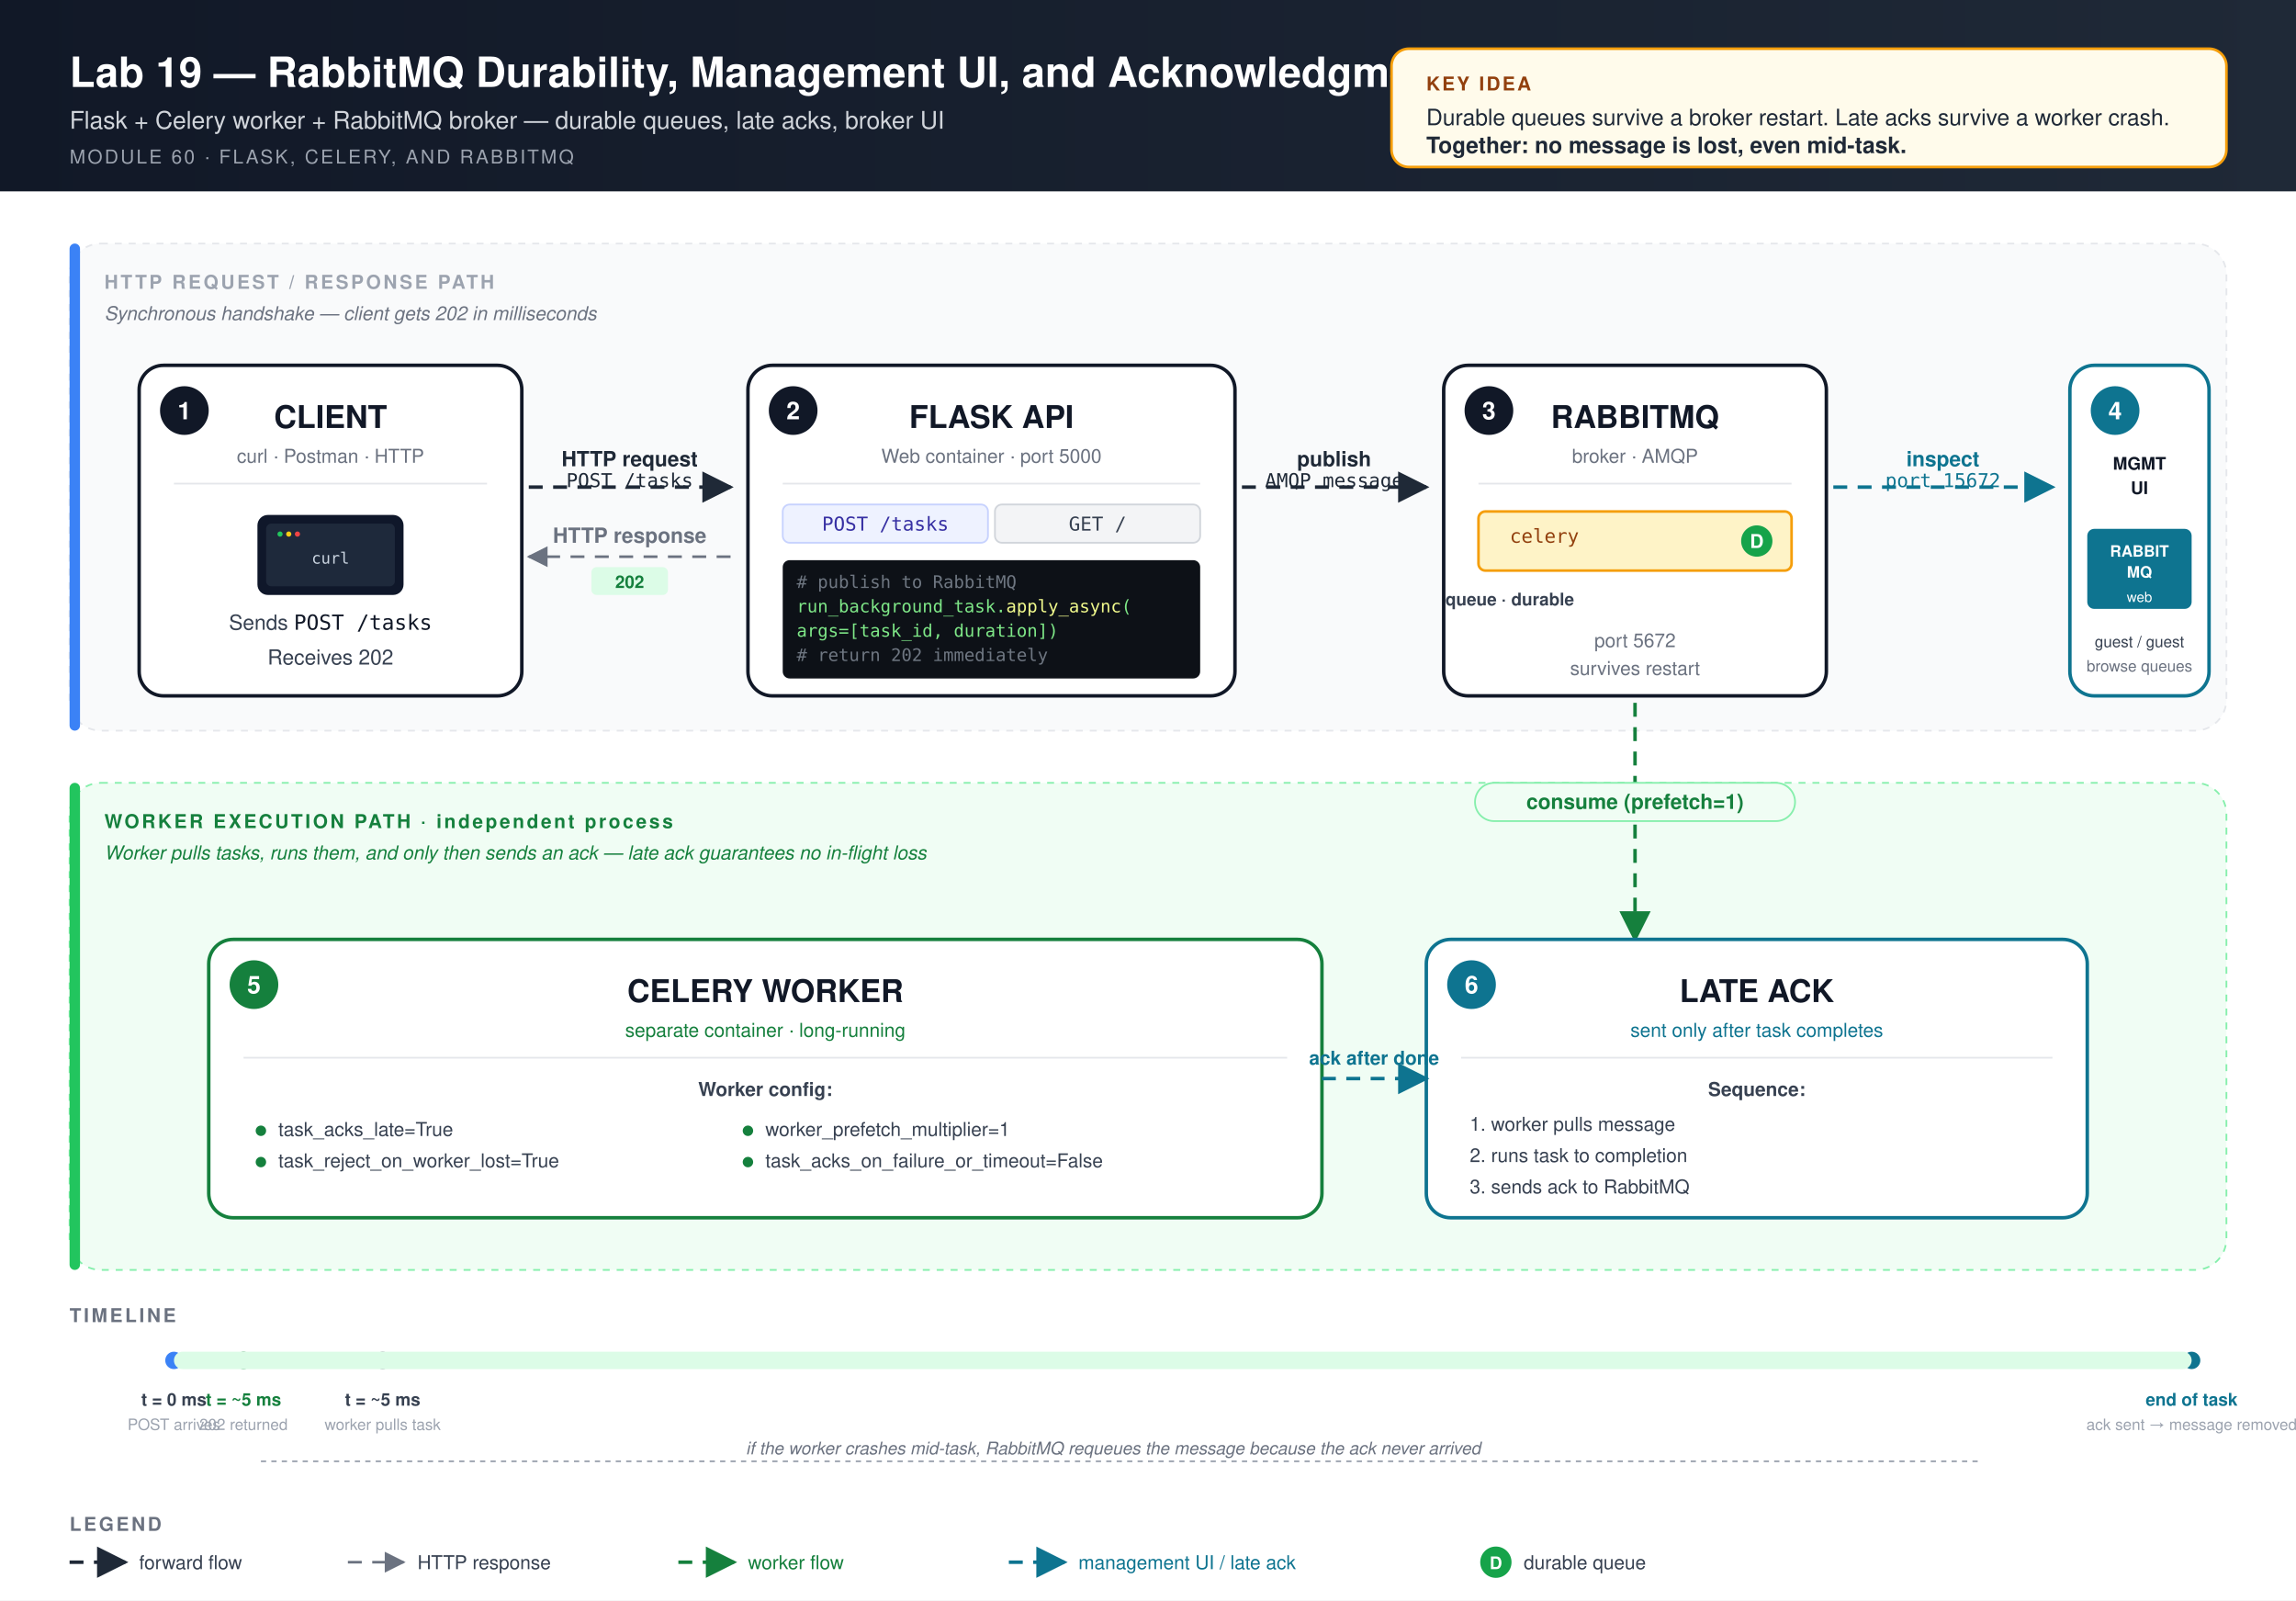
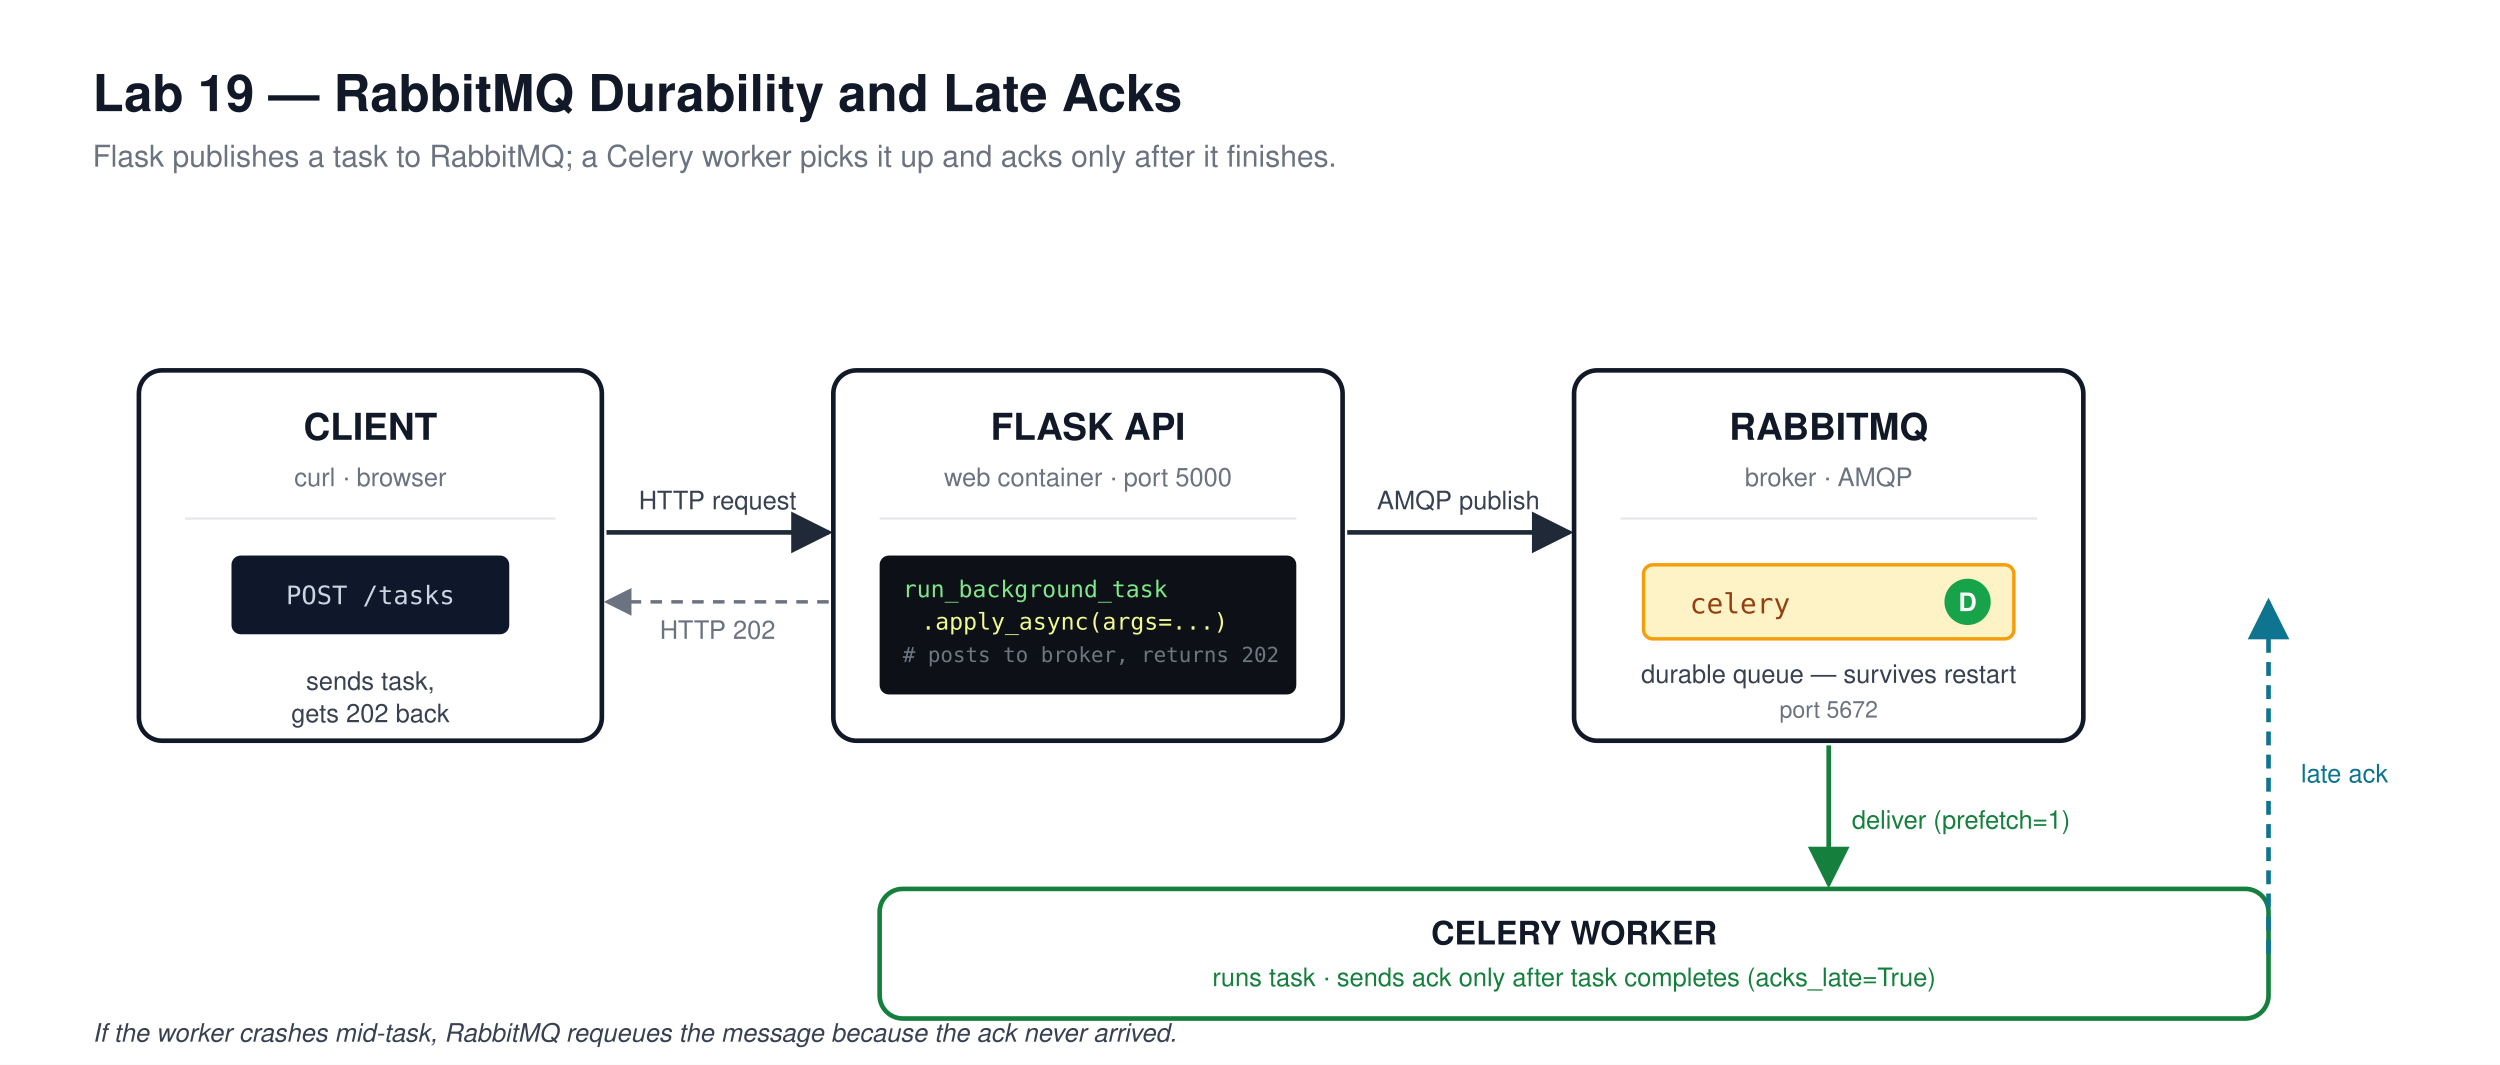
- <svg xmlns="http://www.w3.org/2000/svg" viewBox="0 0 1320 920" font-family="Helvetica, Arial, sans-serif">
+ <svg xmlns="http://www.w3.org/2000/svg" viewBox="0 0 1080 460" font-family="Helvetica, Arial, sans-serif">
+   <rect width="1080" height="460" fill="#ffffff" />
+   <text x="40" y="48" font-size="22" font-weight="700" fill="#111827">Lab 19 — RabbitMQ Durability and Late Acks</text>
+   <text x="40" y="72" font-size="13" fill="#6b7280">Flask publishes a task to RabbitMQ; a Celery worker picks it up and acks only after it finishes.</text>
+   <g>
+     <rect x="60" y="160" width="200" height="160" rx="10" fill="#ffffff" stroke="#111827" stroke-width="2" />
+     <text x="160" y="190" text-anchor="middle" font-size="16" font-weight="700" fill="#111827">CLIENT</text>
+     <text x="160" y="210" text-anchor="middle" font-size="11" fill="#6b7280">curl · browser</text>
+     <line x1="80" y1="224" x2="240" y2="224" stroke="#e5e7eb" stroke-width="1" />
+     <rect x="100" y="240" width="120" height="34" rx="4" fill="#0f172a" />
+     <text x="160" y="261" text-anchor="middle" font-size="11" font-family="Menlo, Consolas, monospace" fill="#cbd5e1">POST /tasks</text>
+     <text x="160" y="298" text-anchor="middle" font-size="11" fill="#374151">sends task,</text>
+     <text x="160" y="312" text-anchor="middle" font-size="11" fill="#374151">gets 202 back</text>
+   </g>
+   <line x1="262" y1="230" x2="358" y2="230" stroke="#1f2937" stroke-width="2" marker-end="url(#a)" />
+   <text x="310" y="220" text-anchor="middle" font-size="11" fill="#374151">HTTP request</text>
+   <line x1="358" y1="260" x2="262" y2="260" stroke="#6b7280" stroke-width="1.5" stroke-dasharray="5 4" marker-end="url(#ar)" />
+   <text x="310" y="276" text-anchor="middle" font-size="11" fill="#6b7280">HTTP 202</text>
+   <g>
+     <rect x="360" y="160" width="220" height="160" rx="10" fill="#ffffff" stroke="#111827" stroke-width="2" />
+     <text x="470" y="190" text-anchor="middle" font-size="16" font-weight="700" fill="#111827">FLASK API</text>
+     <text x="470" y="210" text-anchor="middle" font-size="11" fill="#6b7280">web container · port 5000</text>
+     <line x1="380" y1="224" x2="560" y2="224" stroke="#e5e7eb" stroke-width="1" />
+     <rect x="380" y="240" width="180" height="60" rx="4" fill="#0d1117" />
+     <text x="390" y="258" font-size="10" font-family="Menlo, Consolas, monospace" fill="#7ee787">run_background_task</text>
+     <text x="398" y="272" font-size="10" font-family="Menlo, Consolas, monospace" fill="#f1fa8c">  .apply_async(args=...)</text>
+     <text x="390" y="286" font-size="9" font-family="Menlo, Consolas, monospace" fill="#6e7681"># posts to broker, returns 202</text>
+   </g>
+   <line x1="582" y1="230" x2="678" y2="230" stroke="#1f2937" stroke-width="2" marker-end="url(#a)" />
+   <text x="630" y="220" text-anchor="middle" font-size="11" fill="#374151">AMQP publish</text>
+   <g>
+     <rect x="680" y="160" width="220" height="160" rx="10" fill="#ffffff" stroke="#111827" stroke-width="2" />
+     <text x="790" y="190" text-anchor="middle" font-size="16" font-weight="700" fill="#111827">RABBITMQ</text>
+     <text x="790" y="210" text-anchor="middle" font-size="11" fill="#6b7280">broker · AMQP</text>
+     <line x1="700" y1="224" x2="880" y2="224" stroke="#e5e7eb" stroke-width="1" />
+     <rect x="710" y="244" width="160" height="32" rx="4" fill="#fef3c7" stroke="#f59e0b" stroke-width="1.5" />
+     <text x="730" y="265" font-size="12" font-family="Menlo, Consolas, monospace" fill="#92400e">celery</text>
+     <circle cx="850" cy="260" r="10" fill="#16a34a" />
+     <text x="850" y="264" text-anchor="middle" font-size="11" font-weight="700" fill="#ffffff">D</text>
+     <text x="790" y="295" text-anchor="middle" font-size="11" fill="#374151">durable queue — survives restart</text>
+     <text x="790" y="310" text-anchor="middle" font-size="10" fill="#6b7280">port 5672</text>
+   </g>
+   <line x1="790" y1="322" x2="790" y2="382" stroke="#15803d" stroke-width="2" marker-end="url(#ag)" />
+   <text x="800" y="358" font-size="11" fill="#15803d">deliver (prefetch=1)</text>
+   <g>
+     <rect x="380" y="384" width="600" height="56" rx="10" fill="#ffffff" stroke="#15803d" stroke-width="2" />
+     <text x="680" y="408" text-anchor="middle" font-size="14" font-weight="700" fill="#111827">CELERY WORKER</text>
+     <text x="680" y="426" text-anchor="middle" font-size="11" fill="#15803d">runs task · sends ack only after task completes (acks_late=True)</text>
+   </g>
+   <line x1="980" y1="412" x2="980" y2="260" stroke="#0e7490" stroke-width="2" stroke-dasharray="6 4" marker-end="url(#am)" />
+   <text x="994" y="338" font-size="11" fill="#0e7490">late ack</text>
+   <text x="40" y="450" font-size="11" fill="#374151" font-style="italic">
+     If the worker crashes mid-task, RabbitMQ requeues the message because the ack never arrived.
+   </text>
  <defs>
-     <style type="text/css">
-       @keyframes dashFlow {
-         to { stroke-dashoffset: -28; }
-       }
-       .flow {
-         stroke-dasharray: 8 6;
-         animation: dashFlow 1s linear infinite;
-       }
-       @keyframes pulse {
-         0%, 100% { opacity: 1; }
-         50% { opacity: 0.3; }
-       }
-       .pulse-dot { animation: pulse 1.4s ease-in-out infinite; }
-     </style>
-     <marker id="arrowFwd" viewBox="0 0 10 10" refX="9" refY="5" markerWidth="9" markerHeight="9" orient="auto-start-reverse">
+     <marker id="a" viewBox="0 0 10 10" refX="9" refY="5" markerWidth="9" markerHeight="9" orient="auto-start-reverse">
      <path d="M 0 0 L 10 5 L 0 10 z" fill="#1f2937" />
    </marker>
-     <marker id="arrowRet" viewBox="0 0 10 10" refX="9" refY="5" markerWidth="8" markerHeight="8" orient="auto-start-reverse">
+     <marker id="ar" viewBox="0 0 10 10" refX="9" refY="5" markerWidth="8" markerHeight="8" orient="auto-start-reverse">
      <path d="M 0 0 L 10 5 L 0 10 z" fill="#6b7280" />
    </marker>
-     <marker id="arrowBg" viewBox="0 0 10 10" refX="9" refY="5" markerWidth="9" markerHeight="9" orient="auto-start-reverse">
+     <marker id="ag" viewBox="0 0 10 10" refX="9" refY="5" markerWidth="9" markerHeight="9" orient="auto-start-reverse">
      <path d="M 0 0 L 10 5 L 0 10 z" fill="#15803d" />
    </marker>
-     <marker id="arrowMgmt" viewBox="0 0 10 10" refX="9" refY="5" markerWidth="9" markerHeight="9" orient="auto-start-reverse">
+     <marker id="am" viewBox="0 0 10 10" refX="9" refY="5" markerWidth="9" markerHeight="9" orient="auto-start-reverse">
      <path d="M 0 0 L 10 5 L 0 10 z" fill="#0e7490" />
    </marker>
-     <linearGradient id="headerGrad" x1="0%" y1="0%" x2="100%" y2="0%">
-       <stop offset="0%" stop-color="#111827" />
-       <stop offset="100%" stop-color="#1f2937" />
-     </linearGradient>
  </defs>
-   <rect width="1320" height="920" fill="#ffffff" />
-   <rect x="0" y="0" width="1320" height="110" fill="url(#headerGrad)" />
-   <text x="40" y="50" font-size="24" font-weight="700" fill="#ffffff">
-     Lab 19 — RabbitMQ Durability, Management UI, and Acknowledgment Policies
-   </text>
-   <text x="40" y="74" font-size="14" fill="#d1d5db">
-     Flask + Celery worker + RabbitMQ broker — durable queues, late acks, broker UI
-   </text>
-   <text x="40" y="94" font-size="11" fill="#9ca3af" letter-spacing="1.2">
-     MODULE 60  ·  FLASK, CELERY, AND RABBITMQ
-   </text>
-   <g>
-     <rect x="800" y="28" width="480" height="68" rx="10" fill="#fffbeb" stroke="#f59e0b" stroke-width="1.5" />
-     <text x="820" y="52" font-size="11" font-weight="700" fill="#92400e" letter-spacing="1.2">KEY IDEA</text>
-     <text x="820" y="72" font-size="13" fill="#1f2937">
-       Durable queues survive a broker restart. Late acks survive a worker crash.
-     </text>
-     <text x="820" y="88" font-size="13" font-weight="600" fill="#1f2937">
-       Together: no message is lost, even mid-task.
-     </text>
-   </g>
-   <rect x="40" y="140" width="1240" height="280" rx="18" fill="#f9fafb" stroke="#e5e7eb" stroke-width="1" stroke-dasharray="4 4" />
-   <text x="60" y="166" font-size="11" font-weight="700" fill="#9ca3af" letter-spacing="1.4">HTTP REQUEST / RESPONSE PATH</text>
-   <rect x="40" y="140" width="6" height="280" rx="3" fill="#3b82f6" />
-   <text x="60" y="184" font-size="11" font-style="italic" fill="#6b7280">
-     Synchronous handshake — client gets 202 in milliseconds
-   </text>
-   <g>
-     <rect x="80" y="210" width="220" height="190" rx="14" fill="#ffffff" stroke="#111827" stroke-width="2" />
-     <circle cx="106" cy="236" r="14" fill="#111827" />
-     <text x="106" y="241" text-anchor="middle" font-size="14" font-weight="700" fill="#ffffff">1</text>
-     <text x="190" y="246" text-anchor="middle" font-size="18" font-weight="700" fill="#111827">CLIENT</text>
-     <text x="190" y="266" text-anchor="middle" font-size="11" fill="#6b7280">curl · Postman · HTTP</text>
-     <line x1="100" y1="278" x2="280" y2="278" stroke="#e5e7eb" stroke-width="1" />
-     <rect x="148" y="296" width="84" height="46" rx="6" fill="#0f172a" />
-     <rect x="153" y="301" width="74" height="36" rx="3" fill="#1e293b" />
-     <circle cx="161" cy="307" r="1.5" fill="#22c55e" />
-     <circle cx="166" cy="307" r="1.5" fill="#facc15" />
-     <circle cx="171" cy="307" r="1.5" fill="#ef4444" />
-     <text x="190" y="324" text-anchor="middle" font-size="9" font-family="Menlo, Consolas, monospace" fill="#cbd5e1">curl</text>
-     <text x="190" y="362" text-anchor="middle" font-size="12" fill="#374151">Sends <tspan font-family="Menlo, Consolas, monospace" fill="#111827">POST /tasks</tspan>
-     </text>
-     <text x="190" y="382" text-anchor="middle" font-size="12" fill="#374151">Receives 202</text>
-   </g>
-   <line class="flow" x1="304" y1="280" x2="420" y2="280" stroke="#1f2937" stroke-width="2" marker-end="url(#arrowFwd)" />
-   <text x="362" y="268" text-anchor="middle" font-size="12" font-weight="600" fill="#1f2937">HTTP request</text>
-   <text x="362" y="280" text-anchor="middle" font-size="11" font-family="Menlo, Consolas, monospace" fill="#1f2937">POST /tasks</text>
-   <line class="flow" x1="420" y1="320" x2="304" y2="320" stroke="#6b7280" stroke-width="1.5" stroke-dasharray="6 4" marker-end="url(#arrowRet)" />
-   <text x="362" y="312" text-anchor="middle" font-size="12" font-weight="600" fill="#6b7280">HTTP response</text>
-   <g>
-     <rect x="340" y="326" width="44" height="16" rx="3" fill="#dcfce7" />
-     <text x="362" y="338" text-anchor="middle" font-size="10" font-weight="700" fill="#15803d">202</text>
-   </g>
-   <g>
-     <rect x="430" y="210" width="280" height="190" rx="14" fill="#ffffff" stroke="#111827" stroke-width="2" />
-     <circle cx="456" cy="236" r="14" fill="#111827" />
-     <text x="456" y="241" text-anchor="middle" font-size="14" font-weight="700" fill="#ffffff">2</text>
-     <text x="570" y="246" text-anchor="middle" font-size="18" font-weight="700" fill="#111827">FLASK API</text>
-     <text x="570" y="266" text-anchor="middle" font-size="11" fill="#6b7280">Web container · port 5000</text>
-     <line x1="450" y1="278" x2="690" y2="278" stroke="#e5e7eb" stroke-width="1" />
-     <g>
-       <rect x="450" y="290" width="118" height="22" rx="4" fill="#eef2ff" stroke="#c7d2fe" stroke-width="1" />
-       <text x="509" y="305" text-anchor="middle" font-size="11" font-family="Menlo, Consolas, monospace" fill="#3730a3">POST /tasks</text>
-       <rect x="572" y="290" width="118" height="22" rx="4" fill="#f3f4f6" stroke="#d1d5db" stroke-width="1" />
-       <text x="631" y="305" text-anchor="middle" font-size="11" font-family="Menlo, Consolas, monospace" fill="#374151">GET  /</text>
-     </g>
-     <rect x="450" y="322" width="240" height="68" rx="4" fill="#0d1117" />
-     <text x="458" y="338" font-size="10" font-family="Menlo, Consolas, monospace" fill="#7ee787">
-       <tspan fill="#6e7681"># publish to RabbitMQ</tspan>
-     </text>
-     <text x="458" y="352" font-size="10" font-family="Menlo, Consolas, monospace" fill="#7ee787">
-       run_background_task.<tspan fill="#f1fa8c">apply_async</tspan>(
-     </text>
-     <text x="458" y="366" font-size="10" font-family="Menlo, Consolas, monospace" fill="#7ee787">
-         args=[task_id, duration])
-     </text>
-     <text x="458" y="380" font-size="10" font-family="Menlo, Consolas, monospace" fill="#7ee787">
-       <tspan fill="#6e7681"># return 202 immediately</tspan>
-     </text>
-   </g>
-   <line class="flow" x1="714" y1="280" x2="820" y2="280" stroke="#1f2937" stroke-width="2" marker-end="url(#arrowFwd)" />
-   <text x="767" y="268" text-anchor="middle" font-size="12" font-weight="600" fill="#1f2937">publish</text>
-   <text x="767" y="280" text-anchor="middle" font-size="11" font-family="Menlo, Consolas, monospace" fill="#1f2937">AMQP message</text>
-   <g>
-     <rect x="830" y="210" width="220" height="190" rx="14" fill="#ffffff" stroke="#111827" stroke-width="2" />
-     <circle cx="856" cy="236" r="14" fill="#111827" />
-     <text x="856" y="241" text-anchor="middle" font-size="14" font-weight="700" fill="#ffffff">3</text>
-     <text x="940" y="246" text-anchor="middle" font-size="18" font-weight="700" fill="#111827">RABBITMQ</text>
-     <text x="940" y="266" text-anchor="middle" font-size="11" fill="#6b7280">broker · AMQP</text>
-     <line x1="850" y1="278" x2="1030" y2="278" stroke="#e5e7eb" stroke-width="1" />
-     <rect x="850" y="294" width="180" height="34" rx="4" fill="#fef3c7" stroke="#f59e0b" stroke-width="1.5" />
-     <text x="868" y="312" font-size="11" font-family="Menlo, Consolas, monospace" fill="#92400e">
-       celery
-     </text>
-     <circle cx="1010" cy="311" r="9" fill="#16a34a" />
-     <text x="1010" y="315" text-anchor="middle" font-size="11" font-weight="700" fill="#ffffff">D</text>
-     <text x="868" y="348" text-anchor="middle" font-size="10" fill="#374151" font-weight="600">queue · durable</text>
-     <text x="940" y="372" text-anchor="middle" font-size="11" fill="#6b7280">port 5672</text>
-     <text x="940" y="388" text-anchor="middle" font-size="11" fill="#6b7280">survives restart</text>
-   </g>
-   <line class="flow" x1="1054" y1="280" x2="1180" y2="280" stroke="#0e7490" stroke-width="2" marker-end="url(#arrowMgmt)" />
-   <text x="1117" y="268" text-anchor="middle" font-size="12" font-weight="600" fill="#0e7490">inspect</text>
-   <text x="1117" y="280" text-anchor="middle" font-size="11" font-family="Menlo, Consolas, monospace" fill="#0e7490">port 15672</text>
-   <g>
-     <rect x="1190" y="210" width="80" height="190" rx="14" fill="#ffffff" stroke="#0e7490" stroke-width="2" />
-     <circle cx="1216" cy="236" r="14" fill="#0e7490" />
-     <text x="1216" y="241" text-anchor="middle" font-size="14" font-weight="700" fill="#ffffff">4</text>
-     <text x="1230" y="270" text-anchor="middle" font-size="10" font-weight="700" fill="#111827">MGMT</text>
-     <text x="1230" y="284" text-anchor="middle" font-size="10" font-weight="700" fill="#111827">UI</text>
-     <rect x="1200" y="304" width="60" height="46" rx="4" fill="#0e7490" />
-     <text x="1230" y="320" text-anchor="middle" font-size="9" font-weight="700" fill="#ffffff">RABBIT</text>
-     <text x="1230" y="332" text-anchor="middle" font-size="9" font-weight="700" fill="#ffffff">MQ</text>
-     <text x="1230" y="346" text-anchor="middle" font-size="8" fill="#ffffff">web</text>
-     <text x="1230" y="372" text-anchor="middle" font-size="9" fill="#374151">guest / guest</text>
-     <text x="1230" y="386" text-anchor="middle" font-size="9" fill="#6b7280">browse queues</text>
-   </g>
-   <rect x="40" y="450" width="1240" height="280" rx="18" fill="#f0fdf4" stroke="#86efac" stroke-width="1" stroke-dasharray="4 4" />
-   <text x="60" y="476" font-size="11" font-weight="700" fill="#15803d" letter-spacing="1.4">WORKER EXECUTION PATH  ·  independent process</text>
-   <rect x="40" y="450" width="6" height="280" rx="3" fill="#22c55e" />
-   <text x="60" y="494" font-size="11" font-style="italic" fill="#15803d">
-     Worker pulls tasks, runs them, and only then sends an ack — late ack guarantees no in-flight loss
-   </text>
-   <path class="flow" d="M 940 404 L 940 540" fill="none" stroke="#15803d" stroke-width="2" marker-end="url(#arrowBg)" />
-   <g>
-     <rect x="848" y="450" width="184" height="22" rx="11" fill="#f0fdf4" stroke="#86efac" stroke-width="1" />
-     <text x="940" y="465" text-anchor="middle" font-size="12" font-weight="700" fill="#15803d">consume (prefetch=1)</text>
-   </g>
-   <g>
-     <rect x="120" y="540" width="640" height="160" rx="14" fill="#ffffff" stroke="#15803d" stroke-width="2" />
-     <circle cx="146" cy="566" r="14" fill="#15803d" />
-     <text x="146" y="571" text-anchor="middle" font-size="14" font-weight="700" fill="#ffffff">5</text>
-     <text x="440" y="576" text-anchor="middle" font-size="18" font-weight="700" fill="#111827">CELERY WORKER</text>
-     <text x="440" y="596" text-anchor="middle" font-size="11" fill="#15803d">separate container · long-running</text>
-     <line x1="140" y1="608" x2="740" y2="608" stroke="#e5e7eb" stroke-width="1" />
-     <text x="440" y="630" text-anchor="middle" font-size="11" font-weight="700" fill="#374151">Worker config:</text>
-     <circle cx="150" cy="650" r="3" fill="#15803d" class="pulse-dot" />
-     <text x="160" y="653" font-size="11" fill="#374151">task_acks_late=True</text>
-     <circle cx="150" cy="668" r="3" fill="#15803d" class="pulse-dot" />
-     <text x="160" y="671" font-size="11" fill="#374151">task_reject_on_worker_lost=True</text>
-     <circle cx="430" cy="650" r="3" fill="#15803d" class="pulse-dot" />
-     <text x="440" y="653" font-size="11" fill="#374151">worker_prefetch_multiplier=1</text>
-     <circle cx="430" cy="668" r="3" fill="#15803d" class="pulse-dot" />
-     <text x="440" y="671" font-size="11" fill="#374151">task_acks_on_failure_or_timeout=False</text>
-   </g>
-   <g>
-     <rect x="820" y="540" width="380" height="160" rx="14" fill="#ffffff" stroke="#0e7490" stroke-width="2" />
-     <circle cx="846" cy="566" r="14" fill="#0e7490" />
-     <text x="846" y="571" text-anchor="middle" font-size="14" font-weight="700" fill="#ffffff">6</text>
-     <text x="1010" y="576" text-anchor="middle" font-size="18" font-weight="700" fill="#111827">LATE ACK</text>
-     <text x="1010" y="596" text-anchor="middle" font-size="11" fill="#0e7490">sent only after task completes</text>
-     <line x1="840" y1="608" x2="1180" y2="608" stroke="#e5e7eb" stroke-width="1" />
-     <text x="1010" y="630" text-anchor="middle" font-size="11" font-weight="700" fill="#374151">Sequence:</text>
-     <text x="845" y="650" font-size="11" fill="#374151">1. worker pulls message</text>
-     <text x="845" y="668" font-size="11" fill="#374151">2. runs task to completion</text>
-     <text x="845" y="686" font-size="11" fill="#374151">3. sends ack to RabbitMQ</text>
-   </g>
-   <path class="flow" d="M 760 620 L 820 620" fill="none" stroke="#0e7490" stroke-width="2" marker-end="url(#arrowMgmt)" />
-   <text x="790" y="612" text-anchor="middle" font-size="11" font-weight="700" fill="#0e7490">ack after done</text>
-   <g transform="translate(40, 760)">
-     <text x="0" y="0" font-size="11" font-weight="700" fill="#6b7280" letter-spacing="1.4">TIMELINE</text>
-     <line x1="60" y1="22" x2="1220" y2="22" stroke="#d1d5db" stroke-width="2" />
-     <circle cx="60" cy="22" r="5" fill="#3b82f6" />
-     <text x="60" y="48" text-anchor="middle" font-size="10" font-weight="600" fill="#374151">t = 0 ms</text>
-     <text x="60" y="62" text-anchor="middle" font-size="9" fill="#9ca3af">POST arrives</text>
-     <circle cx="100" cy="22" r="5" fill="#15803d" />
-     <text x="100" y="48" text-anchor="middle" font-size="10" font-weight="600" fill="#15803d">t = ~5 ms</text>
-     <text x="100" y="62" text-anchor="middle" font-size="9" fill="#9ca3af">202 returned</text>
-     <circle cx="180" cy="22" r="5" fill="#6b7280" />
-     <text x="180" y="48" text-anchor="middle" font-size="10" font-weight="600" fill="#374151">t = ~5 ms</text>
-     <text x="180" y="62" text-anchor="middle" font-size="9" fill="#9ca3af">worker pulls task</text>
-     <circle cx="1220" cy="22" r="5" fill="#0e7490" />
-     <text x="1220" y="48" text-anchor="middle" font-size="10" font-weight="600" fill="#0e7490">end of task</text>
-     <text x="1220" y="62" text-anchor="middle" font-size="9" fill="#9ca3af">ack sent → message removed</text>
-     <rect x="60" y="17" width="1160" height="10" rx="5" fill="#dcfce7" />
-     <line x1="110" y1="80" x2="1100" y2="80" stroke="#9ca3af" stroke-width="1" stroke-dasharray="3 3" />
-     <text x="600" y="76" text-anchor="middle" font-size="10" font-style="italic" fill="#6b7280">
-       if the worker crashes mid-task, RabbitMQ requeues the message because the ack never arrived
-     </text>
-   </g>
-   <g transform="translate(40, 880)">
-     <text x="0" y="0" font-size="11" font-weight="700" fill="#6b7280" letter-spacing="1.4">LEGEND</text>
-     <line class="flow" x1="0" y1="18" x2="32" y2="18" stroke="#1f2937" stroke-width="2" marker-end="url(#arrowFwd)" />
-     <text x="40" y="22" font-size="11" fill="#374151">forward flow</text>
-     <line class="flow" x1="160" y1="18" x2="192" y2="18" stroke="#6b7280" stroke-width="1.5" stroke-dasharray="6 4" marker-end="url(#arrowRet)" />
-     <text x="200" y="22" font-size="11" fill="#374151">HTTP response</text>
-     <line class="flow" x1="350" y1="18" x2="382" y2="18" stroke="#15803d" stroke-width="2" marker-end="url(#arrowBg)" />
-     <text x="390" y="22" font-size="11" fill="#15803d">worker flow</text>
-     <line class="flow" x1="540" y1="18" x2="572" y2="18" stroke="#0e7490" stroke-width="2" marker-end="url(#arrowMgmt)" />
-     <text x="580" y="22" font-size="11" fill="#0e7490">management UI / late ack</text>
-     <circle cx="820" cy="18" r="9" fill="#16a34a" />
-     <text x="820" y="22" text-anchor="middle" font-size="10" font-weight="700" fill="#ffffff">D</text>
-     <text x="836" y="22" font-size="11" fill="#374151">durable queue</text>
-   </g>
</svg>
